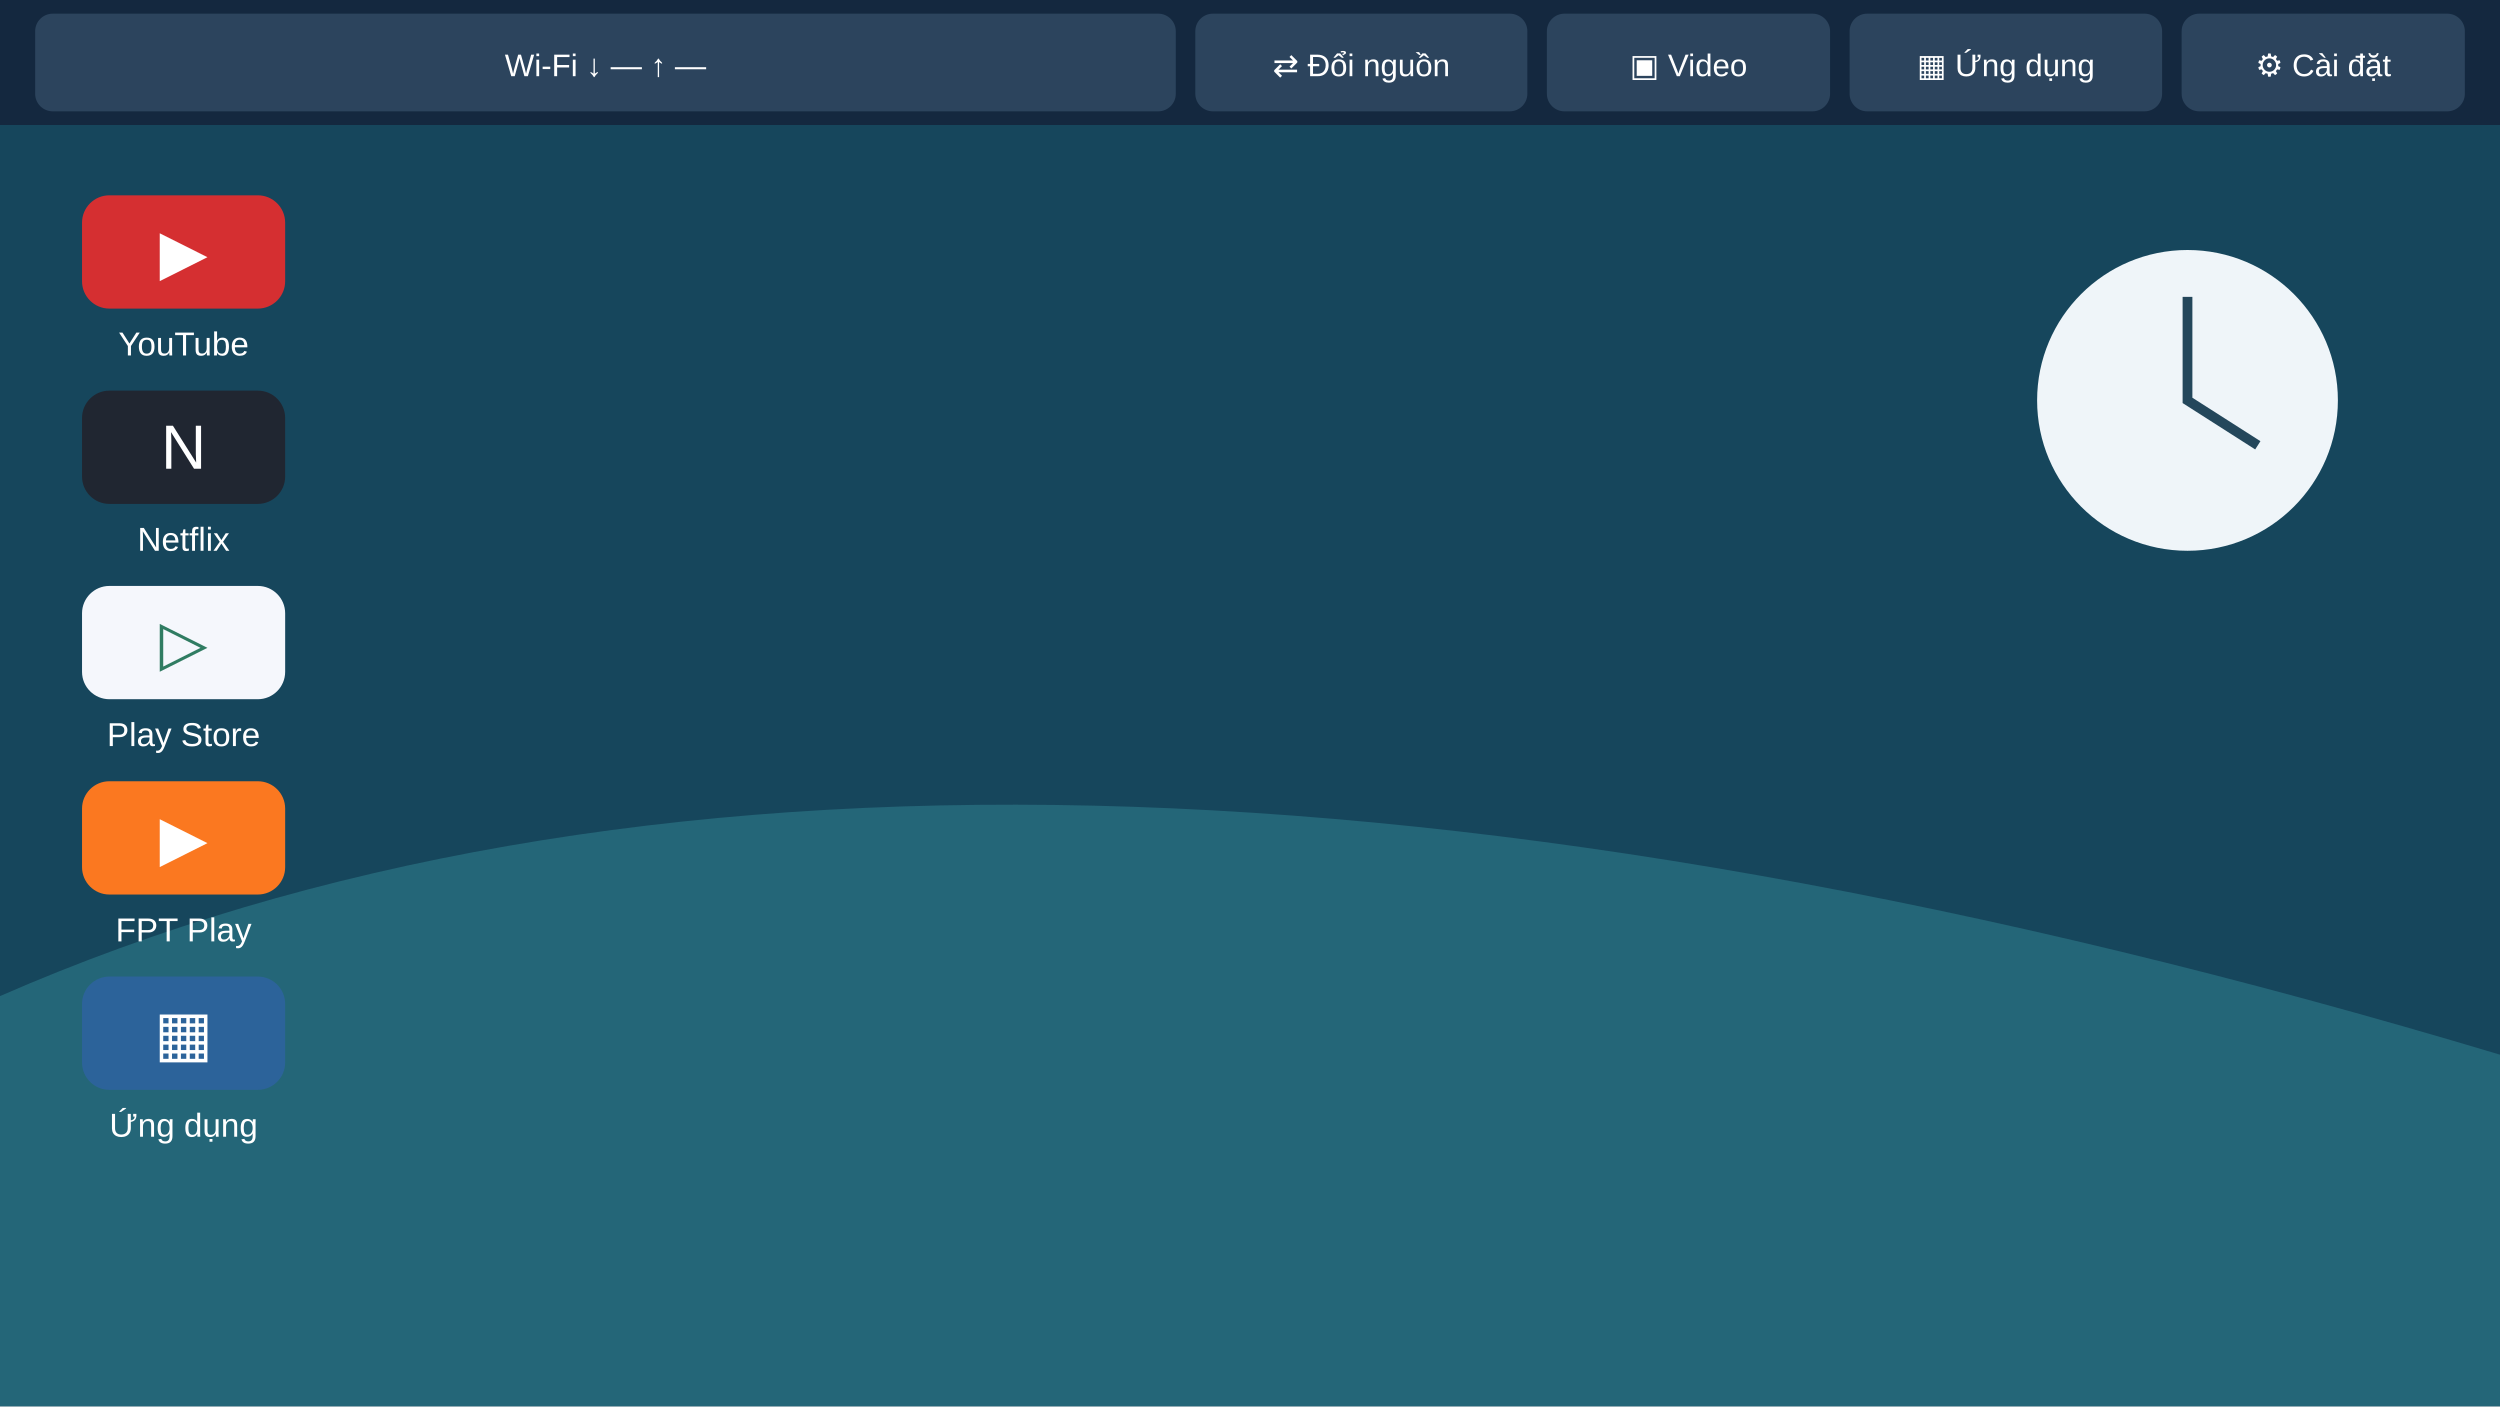
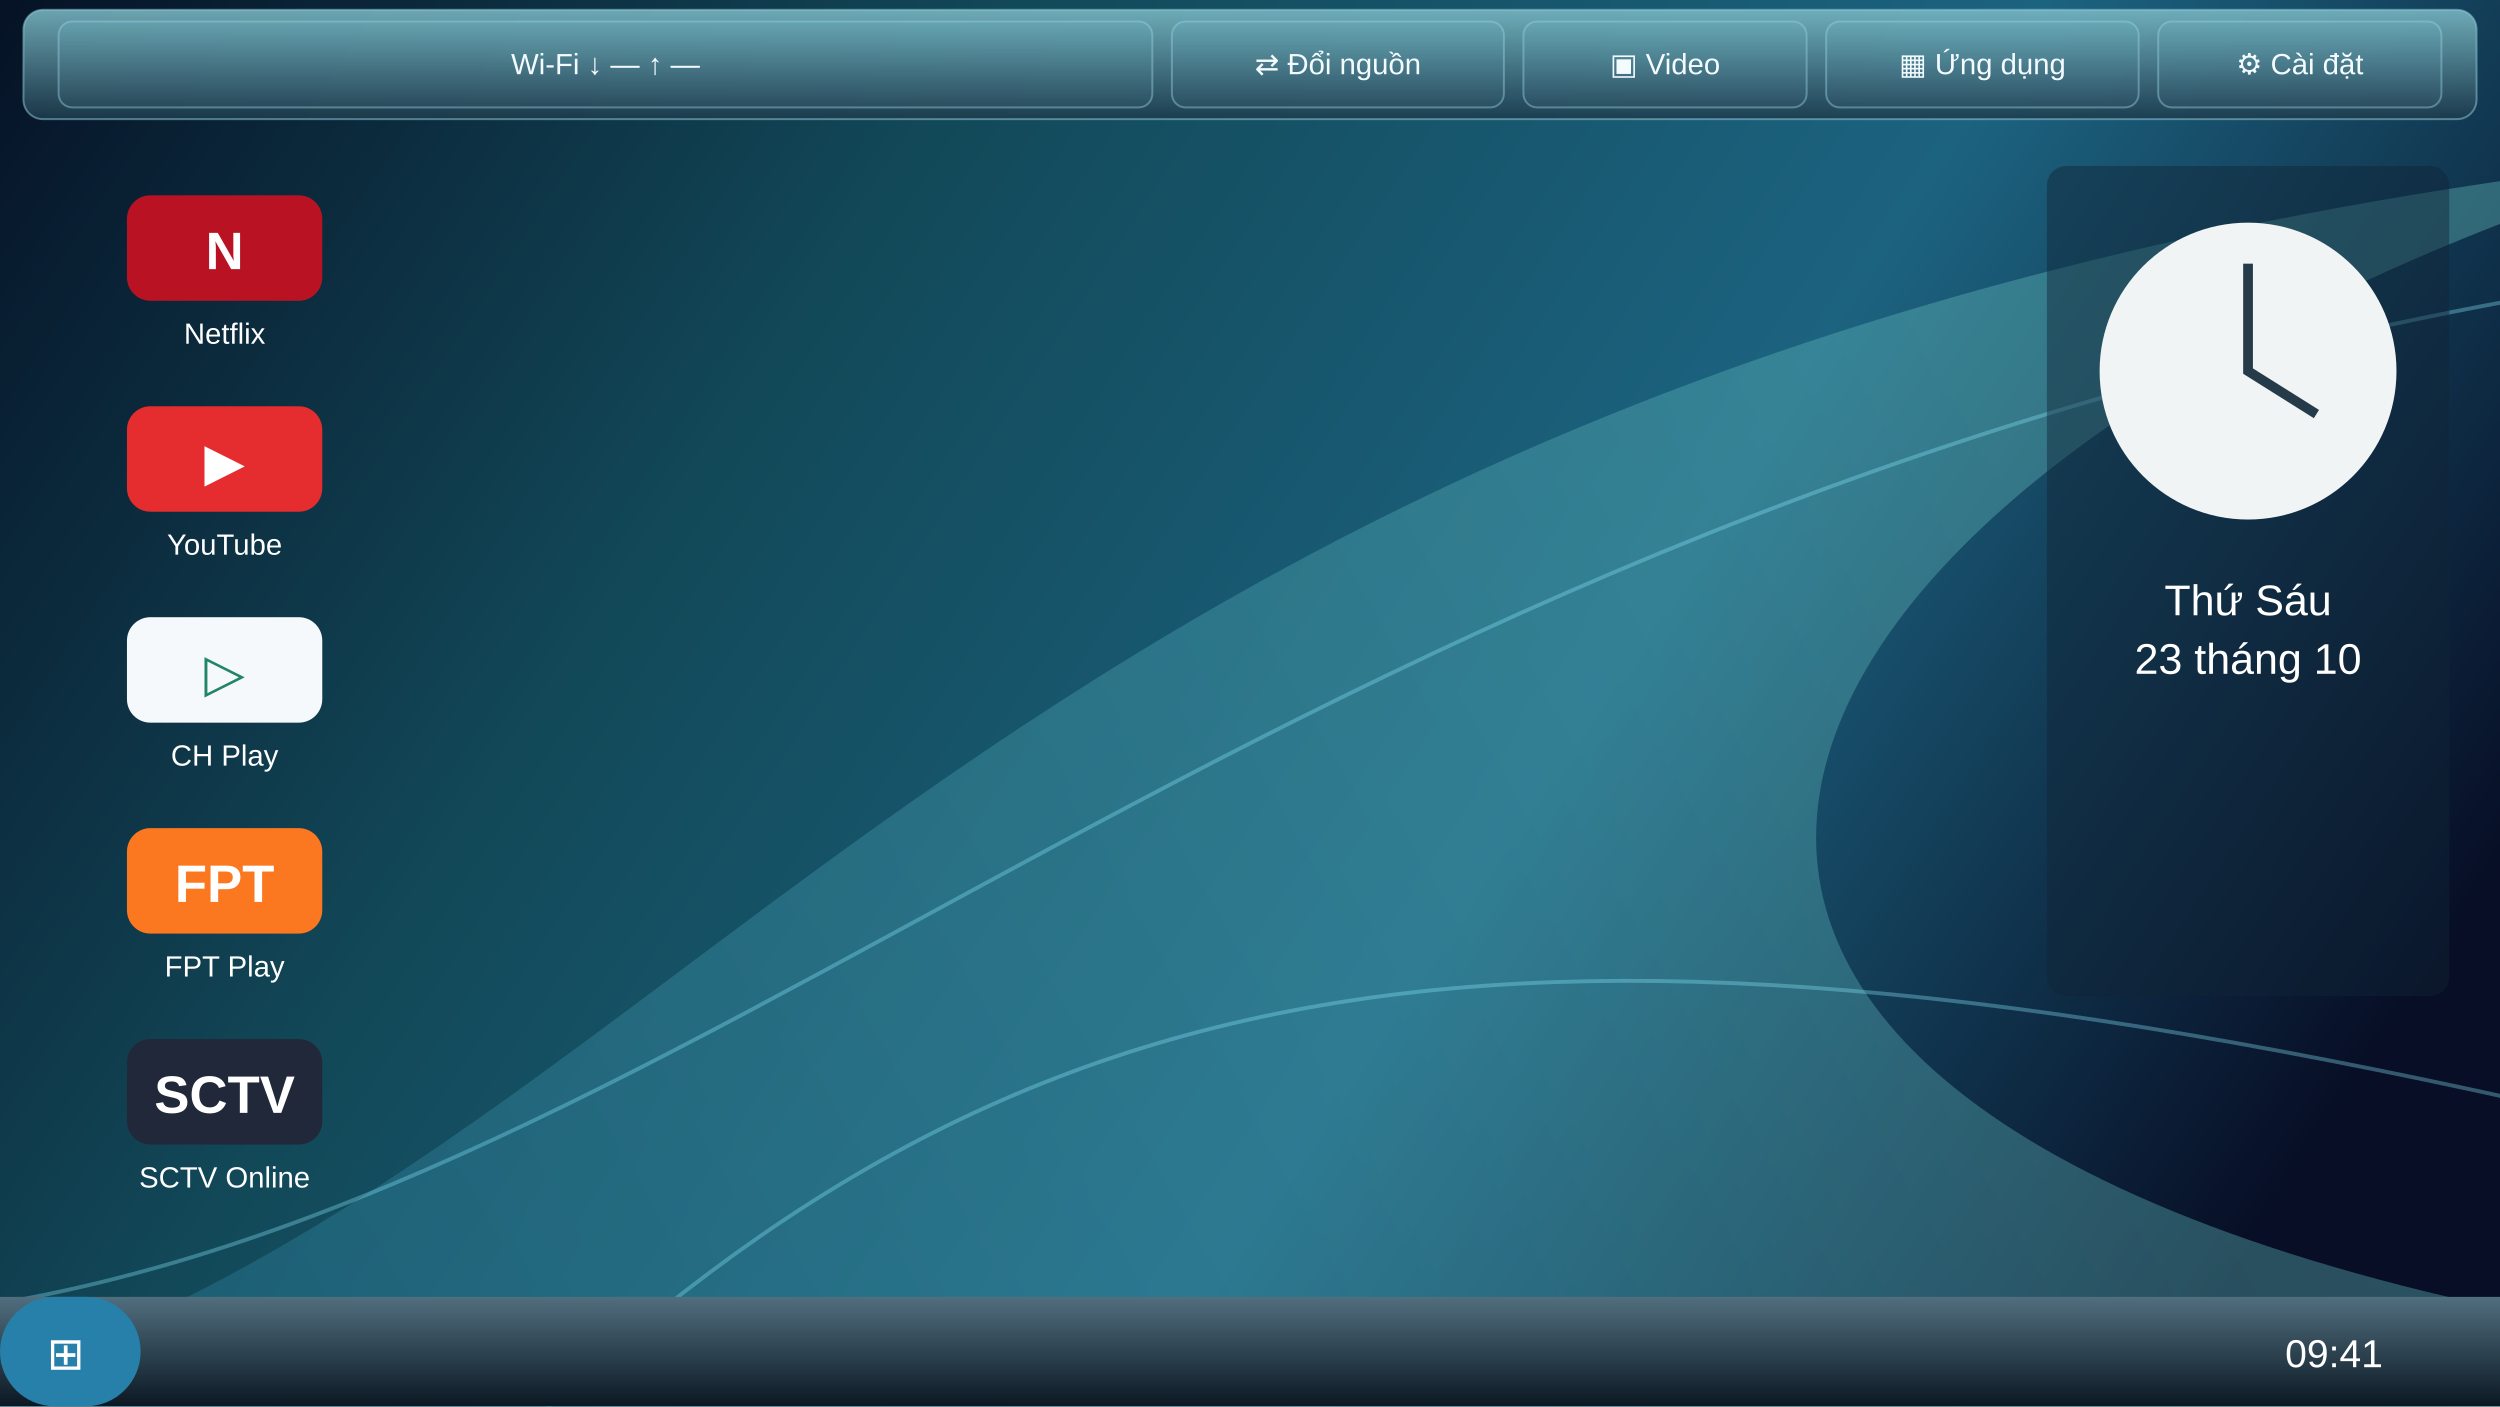
- <svg xmlns="http://www.w3.org/2000/svg" width="1280" height="720" viewBox="0 0 1280 720">
-   <rect width="1280" height="720" fill="#16465c" />
-   <path d="M0 510 Q480 300 1280 540V720H0Z" fill="#246678" />
+ <svg xmlns="http://www.w3.org/2000/svg" width="1280" height="720" viewBox="0 0 1280 720" role="img">
+   <defs>
+     <linearGradient id="sky" gradientUnits="userSpaceOnUse" x1="0" y1="0" x2="1100" y2="720">
+       <stop offset="0.0" stop-color="#061226" />
+       <stop offset="0.333" stop-color="#124959" />
+       <stop offset="0.667" stop-color="#1c6380" />
+       <stop offset="1.0" stop-color="#070e25" />
+     </linearGradient>
+     <linearGradient id="aero" gradientUnits="userSpaceOnUse" x1="0" y1="720" x2="1000" y2="150">
+       <stop offset="0.0" stop-color="#277a9a" />
+       <stop offset="1.0" stop-color="#62b9ba" />
+     </linearGradient>
+     <linearGradient id="task" gradientUnits="userSpaceOnUse" x1="0" y1="664" x2="0" y2="720">
+       <stop offset="0.0" stop-color="#516e7e" />
+       <stop offset="1.0" stop-color="#0b1823" />
+     </linearGradient>
+     <linearGradient id="bar" gradientUnits="userSpaceOnUse" x1="0" y1="0" x2="0" y2="64">
+       <stop offset="0.0" stop-color="#85c6d1" />
+       <stop offset="1.0" stop-color="#173445" />
+     </linearGradient>
+     <linearGradient id="button30" gradientUnits="userSpaceOnUse" x1="0" y1="0" x2="0" y2="64">
+       <stop offset="0.0" stop-color="#7ad0e0" />
+       <stop offset="1.0" stop-color="#334f62" />
+     </linearGradient>
+     <linearGradient id="button600" gradientUnits="userSpaceOnUse" x1="0" y1="0" x2="0" y2="64">
+       <stop offset="0.0" stop-color="#7ad0e0" />
+       <stop offset="1.0" stop-color="#334f62" />
+     </linearGradient>
+     <linearGradient id="button780" gradientUnits="userSpaceOnUse" x1="0" y1="0" x2="0" y2="64">
+       <stop offset="0.0" stop-color="#7ad0e0" />
+       <stop offset="1.0" stop-color="#334f62" />
+     </linearGradient>
+     <linearGradient id="button935" gradientUnits="userSpaceOnUse" x1="0" y1="0" x2="0" y2="64">
+       <stop offset="0.0" stop-color="#7ad0e0" />
+       <stop offset="1.0" stop-color="#334f62" />
+     </linearGradient>
+     <linearGradient id="button1105" gradientUnits="userSpaceOnUse" x1="0" y1="0" x2="0" y2="64">
+       <stop offset="0.0" stop-color="#7ad0e0" />
+       <stop offset="1.0" stop-color="#334f62" />
+     </linearGradient>
+   </defs>
  <g font-family="Arial,sans-serif">
-     <rect x="42" y="100" width="104" height="58" rx="14" fill="#d52f31" />
-     <text x="94" y="140" text-anchor="middle" fill="white" font-size="32">▶</text>
-     <text x="94" y="182" text-anchor="middle" fill="white" font-size="17">YouTube</text>
-     <rect x="42" y="200" width="104" height="58" rx="14" fill="#202631" />
-     <text x="94" y="240" text-anchor="middle" fill="white" font-size="32">N</text>
-     <text x="94" y="282" text-anchor="middle" fill="white" font-size="17">Netflix</text>
-     <rect x="42" y="300" width="104" height="58" rx="14" fill="#f5f7fc" />
-     <text x="94" y="340" text-anchor="middle" fill="#307c62" font-size="32">▷</text>
-     <text x="94" y="382" text-anchor="middle" fill="white" font-size="17">Play Store</text>
-     <rect x="42" y="400" width="104" height="58" rx="14" fill="#fb7820" />
-     <text x="94" y="440" text-anchor="middle" fill="white" font-size="32">▶</text>
-     <text x="94" y="482" text-anchor="middle" fill="white" font-size="17">FPT Play</text>
-     <rect x="42" y="500" width="104" height="58" rx="14" fill="#2c639a" />
-     <text x="94" y="540" text-anchor="middle" fill="white" font-size="32">▦</text>
-     <text x="94" y="582" text-anchor="middle" fill="white" font-size="17">Ứng dụng</text>
-     <circle cx="1120" cy="205" r="77" fill="#eff5f9" />
-     <path d="M1120 152V205L1156 228" fill="none" stroke="#24475b" stroke-width="5" />
-   </g>
-   <g font-family="Arial,sans-serif">
-     <rect width="1280" height="64" fill="#14283f" />
-     <rect x="18" y="7" width="584" height="50" rx="9" fill="#2c445d" />
-     <text x="310.0" y="39" fill="white" font-size="16" text-anchor="middle">Wi-Fi   ↓ —   ↑ —</text>
-     <rect x="612" y="7" width="170" height="50" rx="9" fill="#2c445d" />
-     <text x="697.0" y="39" fill="white" font-size="16" text-anchor="middle">⇄  Đổi nguồn</text>
-     <rect x="792" y="7" width="145" height="50" rx="9" fill="#2c445d" />
-     <text x="864.5" y="39" fill="white" font-size="16" text-anchor="middle">▣  Video</text>
-     <rect x="947" y="7" width="160" height="50" rx="9" fill="#2c445d" />
-     <text x="1027.0" y="39" fill="white" font-size="16" text-anchor="middle">▦  Ứng dụng</text>
-     <rect x="1117" y="7" width="145" height="50" rx="9" fill="#2c445d" />
-     <text x="1189.5" y="39" fill="white" font-size="16" text-anchor="middle">⚙  Cài đặt</text>
+     <rect x="0" y="0" width="1280" height="720" fill="url(#sky)" rx="0" />
+     <path d="M-100 730C350 650 460 180 1380 80C890 230 720 550 1280 670V820Z" fill="url(#aero)" opacity=".4" />
+     <path d="M-60 675C350 640 650 245 1370 140M220 780C500 490 750 440 1320 570" fill="none" stroke="#87e6f9" stroke-width="2" opacity=".35" />
+     <rect x="65" y="100" width="100" height="54" fill="#b91323" rx="12" />
+     <text x="115.0" y="137.8" font-size="27" fill="white" text-anchor="middle" font-weight="bold">N</text>
+     <text x="115.0" y="176" font-size="15" fill="white" text-anchor="middle">Netflix</text>
+     <rect x="65" y="208" width="100" height="54" fill="#e52c2e" rx="12" />
+     <text x="115.0" y="245.8" font-size="27" fill="white" text-anchor="middle" font-weight="bold">▶</text>
+     <text x="115.0" y="284" font-size="15" fill="white" text-anchor="middle">YouTube</text>
+     <rect x="65" y="316" width="100" height="54" fill="#f6f9fc" rx="12" />
+     <text x="115.0" y="353.8" font-size="27" fill="#228569" text-anchor="middle" font-weight="bold">▷</text>
+     <text x="115.0" y="392" font-size="15" fill="white" text-anchor="middle">CH Play</text>
+     <rect x="65" y="424" width="100" height="54" fill="#fb7820" rx="12" />
+     <text x="115.0" y="461.8" font-size="27" fill="white" text-anchor="middle" font-weight="bold">FPT</text>
+     <text x="115.0" y="500" font-size="15" fill="white" text-anchor="middle">FPT Play</text>
+     <rect x="65" y="532" width="100" height="54" fill="#202839" rx="12" />
+     <text x="115.0" y="569.8" font-size="27" fill="white" text-anchor="middle" font-weight="bold">SCTV</text>
+     <text x="115.0" y="608" font-size="15" fill="white" text-anchor="middle">SCTV Online</text>
+     <rect x="0" y="664" width="1280" height="56" fill="url(#task)" rx="0" />
+     <rect x="0" y="664" width="72" height="56" fill="#2780aa" rx="28" />
+     <text x="24" y="701" font-size="23" fill="white">⊞</text>
+     <text x="1170" y="700" font-size="20" fill="white">09:41</text>
+     <rect x="1048" y="85" width="206" height="425" fill="#102536" rx="10" fill-opacity=".45" />
+     <circle cx="1151" cy="190" r="76" fill="#f0f4f5" />
+     <path d="M1151 135V190L1186 212" fill="none" stroke="#263b49" stroke-width="5" />
+     <text x="1151" y="315" font-size="22" fill="white" text-anchor="middle">Thứ Sáu</text>
+     <text x="1151" y="345" font-size="22" fill="white" text-anchor="middle">23 tháng 10</text>
+     <rect x="12" y="5" width="1256" height="56" fill="url(#bar)" rx="10" fill-opacity=".86" stroke="#95d0df" stroke-opacity=".5" />
+     <rect x="30" y="11" width="560" height="44" fill="url(#button30)" rx="7" fill-opacity=".22" stroke="#95d0df" stroke-opacity=".45" />
+     <text x="310.0" y="38.0" font-size="15" fill="#f3fbff" text-anchor="middle">Wi-Fi    ↓ —    ↑ —</text>
+     <rect x="600" y="11" width="170" height="44" fill="url(#button600)" rx="7" fill-opacity=".22" stroke="#95d0df" stroke-opacity=".45" />
+     <text x="685.0" y="38.0" font-size="15" fill="#f3fbff" text-anchor="middle">⇄ Đổi nguồn</text>
+     <rect x="780" y="11" width="145" height="44" fill="url(#button780)" rx="7" fill-opacity=".22" stroke="#95d0df" stroke-opacity=".45" />
+     <text x="852.5" y="38.0" font-size="15" fill="#f3fbff" text-anchor="middle">▣ Video</text>
+     <rect x="935" y="11" width="160" height="44" fill="url(#button935)" rx="7" fill-opacity=".22" stroke="#95d0df" stroke-opacity=".45" />
+     <text x="1015.0" y="38.0" font-size="15" fill="#f3fbff" text-anchor="middle">▦ Ứng dụng</text>
+     <rect x="1105" y="11" width="145" height="44" fill="url(#button1105)" rx="7" fill-opacity=".22" stroke="#95d0df" stroke-opacity=".45" />
+     <text x="1177.5" y="38.0" font-size="15" fill="#f3fbff" text-anchor="middle">⚙ Cài đặt</text>
  </g>
</svg>
